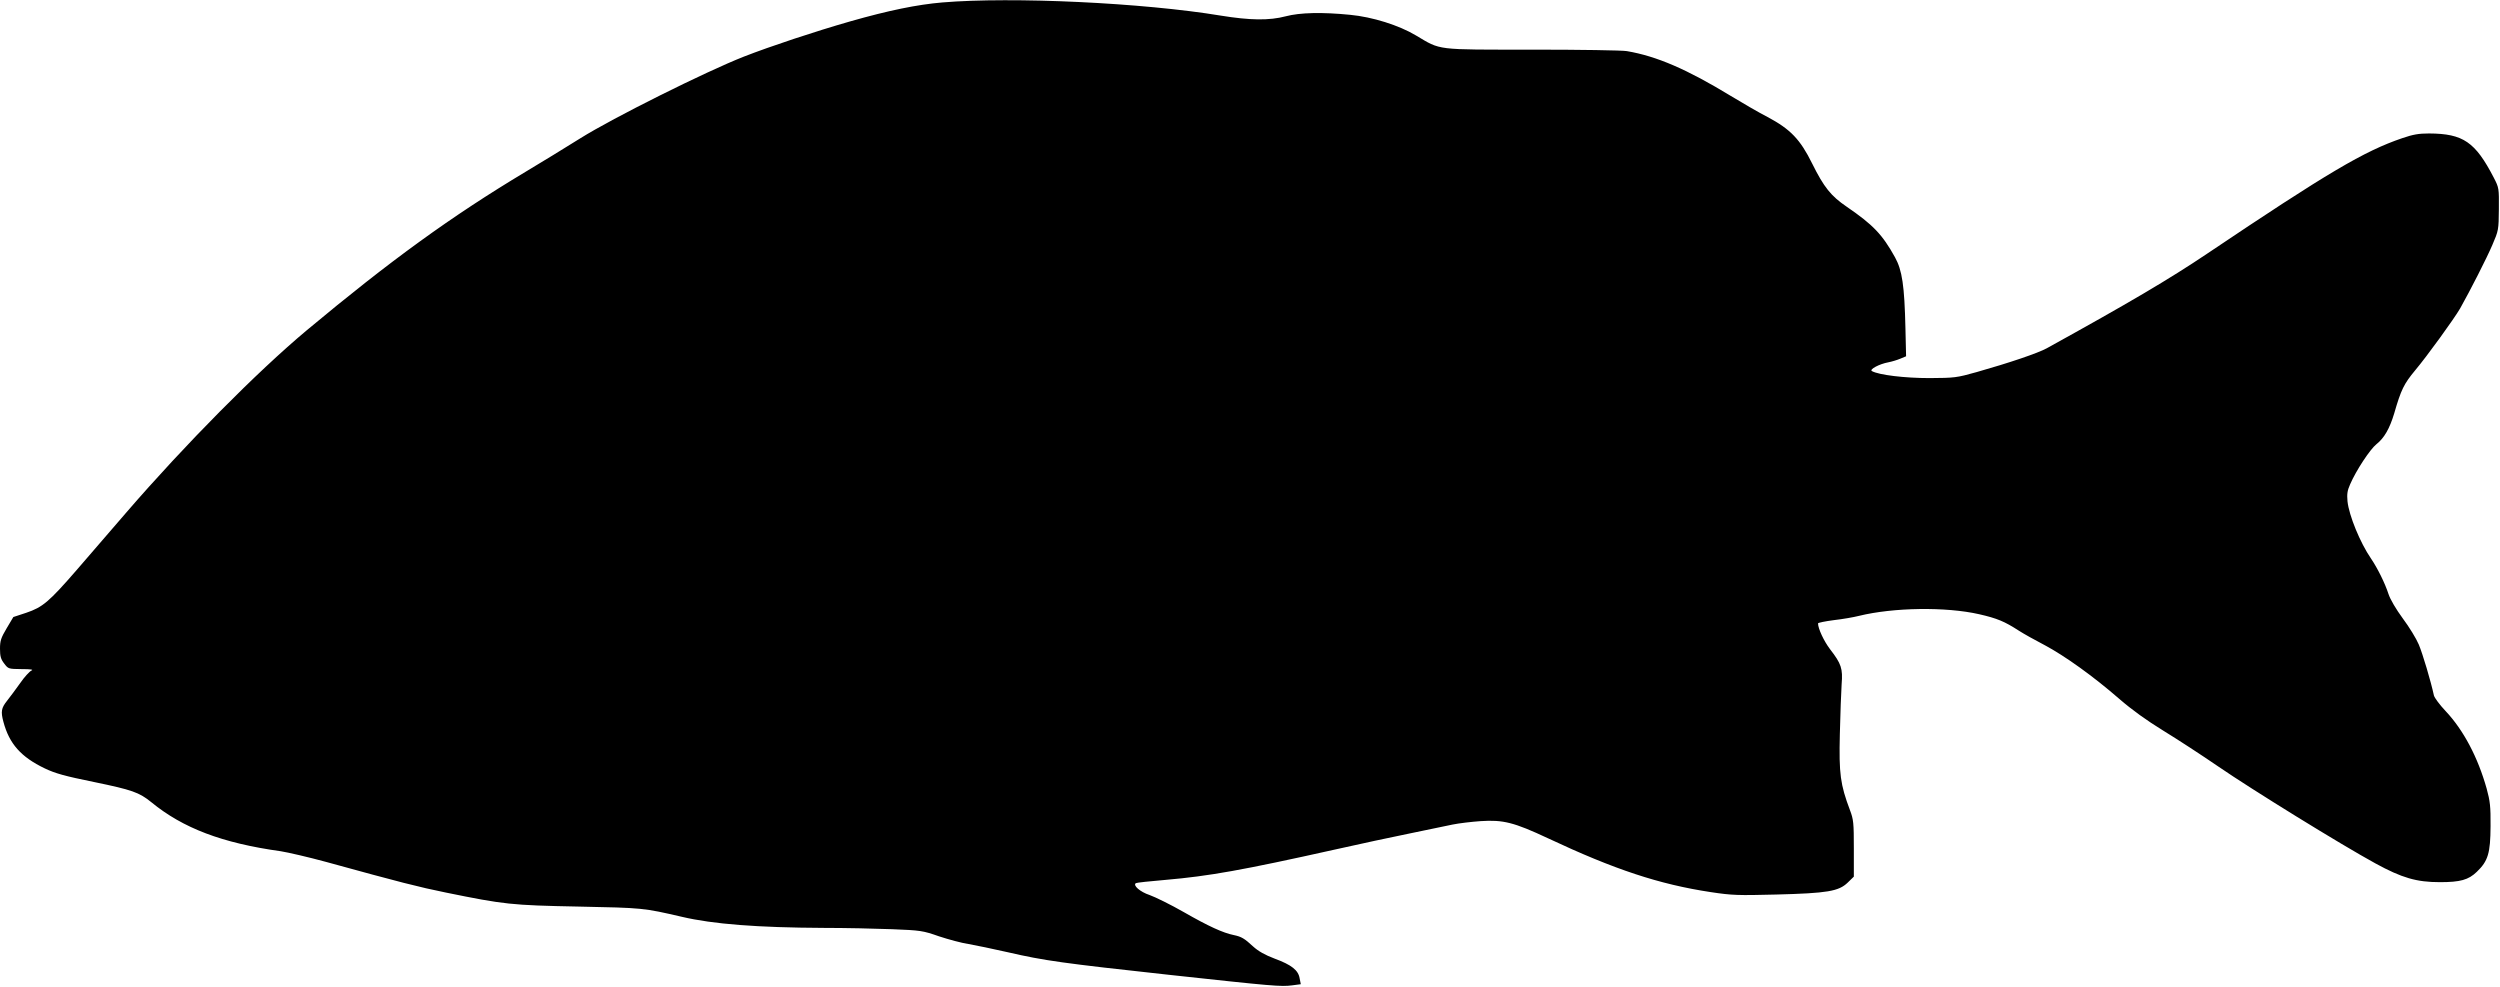
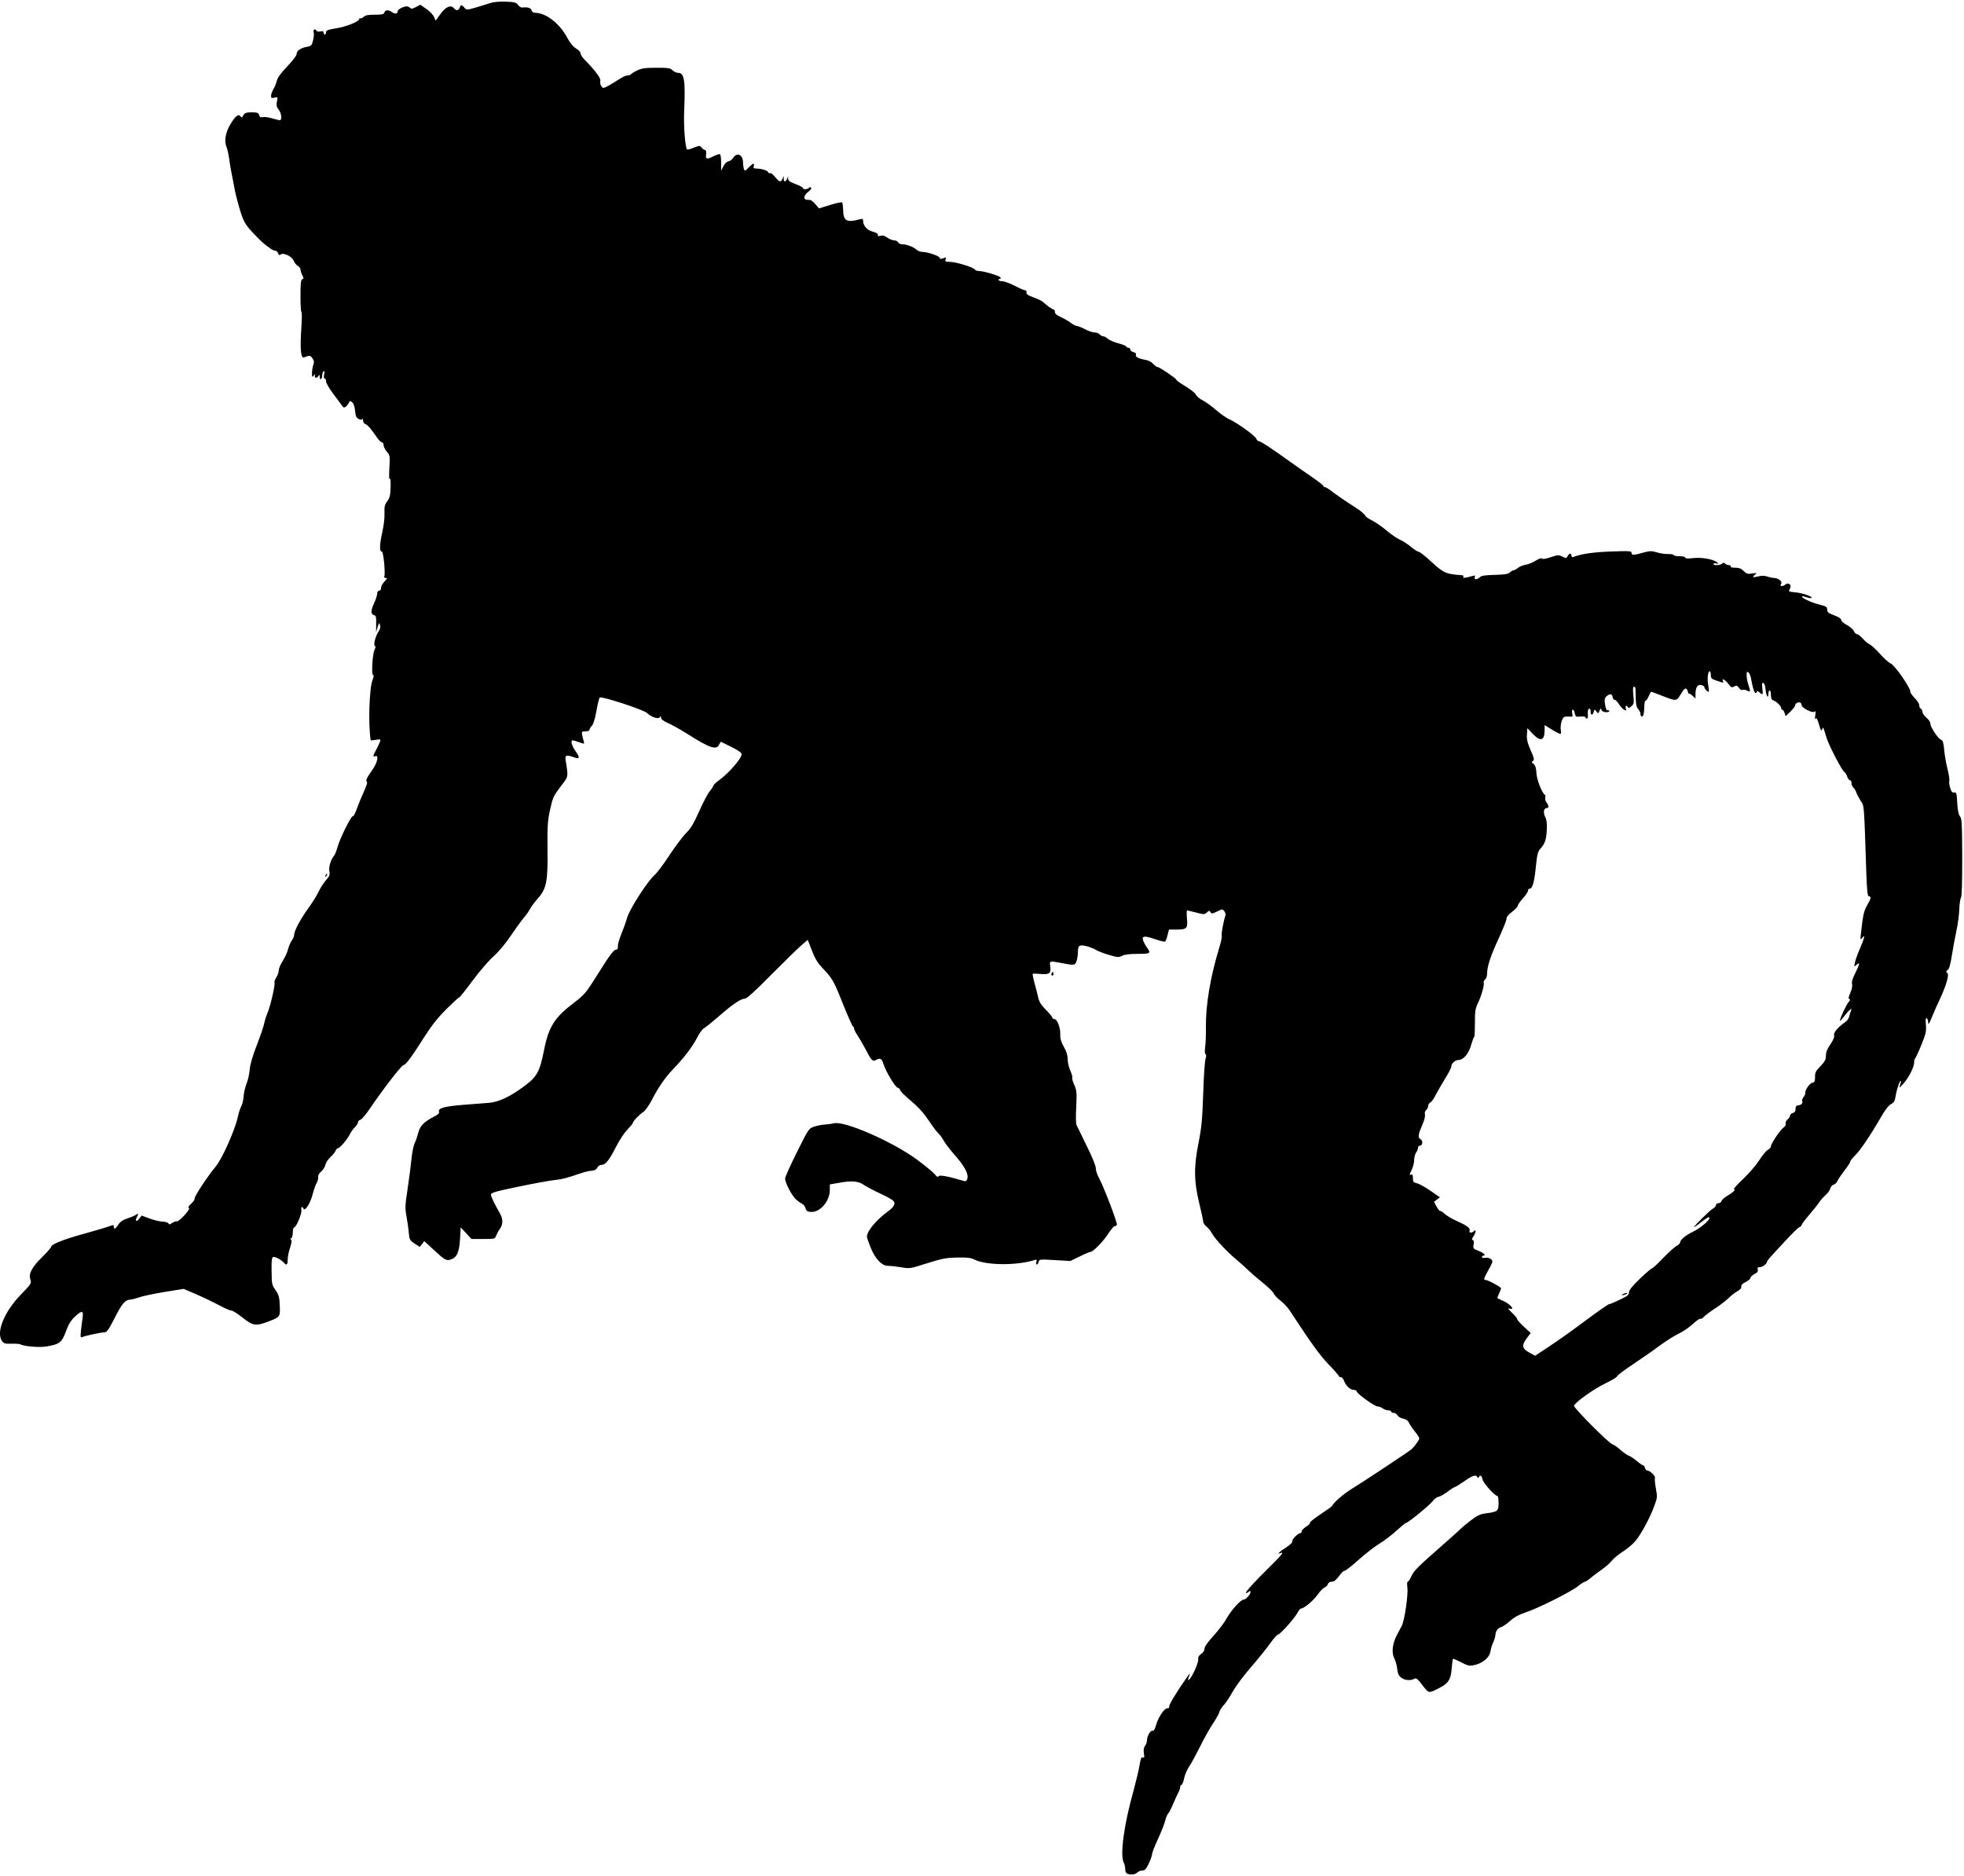
- <svg xmlns="http://www.w3.org/2000/svg" fill="currentColor" version="1.0" width="1536pt" height="606pt" viewBox="0 0 1536 606" preserveAspectRatio="xMidYMid meet">
-   <g transform="translate(0,606) scale(0.1,-0.1)" fill="currentColor" stroke="none">
-     <path d="M5790 6045 c-154 -13 -330 -49 -565 -116 -223 -64 -488 -152 -655 -217 -234 -92 -804 -376 -1005 -502 -93 -58 -244 -151 -335 -205 -457 -274 -832 -546 -1345 -974 -305 -255 -748 -702 -1110 -1121 -93 -108 -230 -266 -303 -351 -171 -197 -210 -230 -311 -264 l-79 -26 -41 -69 c-35 -59 -41 -77 -41 -126 0 -46 5 -64 26 -91 25 -33 26 -33 107 -34 57 0 75 -3 60 -9 -11 -5 -43 -39 -69 -77 -26 -37 -63 -86 -81 -109 -35 -44 -39 -66 -22 -129 36 -135 108 -216 254 -286 65 -31 122 -47 304 -84 232 -48 276 -63 351 -124 194 -159 435 -251 795 -301 44 -7 170 -36 280 -66 454 -125 568 -154 735 -188 358 -73 401 -78 815 -86 396 -8 397 -8 635 -63 191 -45 464 -66 870 -68 129 0 318 -4 420 -8 177 -7 190 -9 290 -44 58 -19 139 -41 180 -47 41 -7 151 -30 244 -51 221 -51 335 -67 986 -138 643 -70 691 -74 759 -65 l53 7 -7 36 c-8 50 -50 83 -153 121 -61 23 -101 46 -133 75 -53 49 -71 60 -119 70 -65 13 -155 54 -305 140 -82 47 -178 94 -212 106 -58 19 -105 60 -84 73 4 3 86 12 182 20 267 23 474 60 1039 186 151 34 361 79 465 100 105 22 222 46 260 54 39 8 116 17 172 21 138 9 204 -7 413 -105 411 -193 684 -283 1000 -331 132 -20 167 -21 403 -15 315 8 384 20 439 73 l38 37 0 173 c0 158 -2 178 -24 236 -59 157 -68 222 -62 467 3 124 8 261 11 306 8 96 -2 126 -71 215 -38 50 -74 127 -74 159 0 4 44 13 98 20 53 6 122 18 153 26 212 52 535 57 740 10 109 -25 155 -44 243 -101 28 -18 99 -58 157 -88 126 -67 300 -192 460 -331 77 -67 169 -133 270 -195 85 -52 237 -151 339 -221 207 -142 751 -478 965 -595 163 -89 252 -115 396 -115 125 0 175 14 226 63 70 67 84 115 85 281 1 121 -3 154 -24 231 -54 192 -142 359 -252 476 -36 38 -68 81 -72 96 -19 88 -69 256 -93 313 -15 36 -59 108 -98 160 -42 57 -77 117 -88 150 -22 68 -68 160 -108 219 -66 96 -135 264 -144 351 -4 45 -1 66 16 104 37 86 123 216 162 247 48 38 81 96 109 189 42 146 60 182 129 265 73 87 239 316 276 380 63 112 164 310 198 390 38 88 39 93 40 220 1 128 1 131 -31 193 -114 220 -188 271 -398 272 -63 0 -98 -6 -165 -29 -234 -80 -455 -210 -1199 -710 -232 -156 -478 -301 -985 -581 -55 -30 -229 -89 -430 -146 -124 -35 -137 -36 -290 -37 -152 0 -311 19 -354 43 -18 10 46 44 101 54 21 4 54 14 73 22 l36 15 -4 172 c-6 263 -20 356 -64 436 -78 141 -135 200 -297 311 -97 66 -140 120 -212 265 -73 148 -133 211 -274 286 -58 30 -159 89 -225 129 -271 165 -457 245 -640 276 -27 5 -288 9 -580 9 -601 0 -560 -5 -715 87 -105 63 -268 114 -405 127 -171 17 -308 14 -395 -9 -102 -27 -220 -25 -399 4 -477 79 -1281 117 -1711 81z" />
+ <svg xmlns="http://www.w3.org/2000/svg" fill="currentColor" version="1.0" width="1536pt" height="1467pt" viewBox="0 0 1536 1467" preserveAspectRatio="xMidYMid meet">
+   <g transform="translate(0,1467) scale(0.1,-0.1)" fill="currentColor" stroke="none">
+     <path d="M3830 14645 c-25 -9 -76 -24 -113 -35 -67 -19 -68 -19 -85 0 -21 25 -29 25 -37 0 -8 -24 -28 -26 -45 -4 -24 28 -62 13 -104 -44 l-39 -53 -13 29 c-7 17 -33 44 -59 62 l-48 33 -34 -18 c-26 -14 -36 -16 -45 -7 -7 7 -19 12 -28 12 -25 0 -70 -24 -70 -37 0 -21 -19 -25 -42 -9 -30 21 -55 20 -62 -2 -5 -14 -18 -17 -75 -17 -52 0 -74 -4 -88 -18 -11 -9 -23 -14 -26 -10 -4 3 -7 1 -7 -5 0 -20 -104 -62 -184 -74 -62 -10 -76 -16 -76 -30 0 -10 -4 -18 -10 -18 -5 0 -10 7 -10 15 0 11 -7 14 -24 9 -13 -3 -27 -1 -30 5 -13 20 -28 12 -23 -11 4 -12 1 -41 -5 -65 -9 -38 -14 -43 -47 -49 -49 -9 -81 -30 -81 -56 0 -12 -30 -52 -74 -98 -50 -52 -76 -89 -81 -111 -4 -19 -16 -48 -26 -65 -10 -17 -19 -41 -19 -53 0 -18 4 -20 26 -15 26 7 27 6 20 -30 -6 -29 -3 -42 13 -63 23 -28 28 -83 9 -83 -7 0 -35 7 -62 15 -27 8 -59 12 -71 9 -17 -4 -24 0 -28 15 -4 16 -14 21 -39 22 -66 2 -77 -2 -92 -36 -3 -6 -9 -3 -15 5 -15 22 -40 3 -78 -60 -38 -63 -51 -131 -33 -175 7 -16 17 -59 22 -95 5 -36 13 -87 19 -115 6 -27 17 -86 25 -130 9 -44 29 -121 45 -171 28 -88 41 -108 132 -201 50 -52 118 -103 135 -103 12 0 23 -8 27 -21 5 -14 10 -17 19 -10 21 18 87 -12 102 -47 7 -17 22 -35 33 -42 12 -6 21 -18 21 -28 0 -9 6 -29 14 -44 12 -23 12 -27 0 -32 -11 -4 -14 -32 -14 -130 0 -68 3 -126 8 -128 4 -1 3 -62 -2 -134 -10 -156 -3 -229 22 -219 41 17 51 16 66 -8 13 -19 14 -30 6 -51 -5 -15 -10 -44 -10 -64 0 -34 1 -35 16 -16 8 10 13 13 9 7 -11 -23 7 -38 22 -18 12 18 13 18 13 -4 0 -12 4 -19 10 -16 6 3 10 17 10 30 0 13 5 27 11 31 8 4 9 -3 4 -25 -4 -20 -3 -31 4 -31 6 0 11 -10 11 -23 0 -12 24 -54 53 -93 30 -39 61 -82 70 -94 14 -20 18 -21 33 -9 9 7 19 21 23 30 5 15 9 16 24 4 12 -9 20 -31 24 -67 4 -43 10 -56 29 -65 17 -8 24 -8 28 1 2 6 5 0 5 -12 1 -14 9 -26 19 -29 16 -4 44 -37 97 -114 11 -15 26 -28 33 -29 6 0 12 -9 12 -21 0 -12 11 -35 25 -51 25 -29 26 -34 20 -132 -3 -58 -2 -93 3 -82 5 12 8 -10 7 -61 -2 -67 -6 -85 -26 -112 -20 -28 -24 -43 -22 -94 2 -36 -6 -100 -18 -153 -21 -93 -22 -151 -3 -147 13 2 30 -179 19 -197 -3 -5 2 -10 11 -10 15 0 13 -5 -9 -28 -15 -15 -27 -38 -27 -50 0 -13 -6 -22 -15 -22 -9 0 -15 -9 -15 -22 0 -13 -11 -47 -25 -77 -26 -56 -26 -87 2 -93 14 -2 16 -15 15 -68 l-1 -65 12 40 c12 37 14 38 19 16 5 -16 1 -33 -12 -51 -24 -34 -42 -108 -27 -113 6 -2 5 -11 -3 -27 -17 -31 -27 -200 -12 -200 7 0 6 -13 -4 -37 -26 -62 -35 -349 -15 -472 1 -2 19 -1 41 3 38 6 39 5 31 -17 -5 -13 -19 -42 -30 -63 -25 -46 -26 -55 -6 -48 30 12 17 -51 -23 -107 -44 -62 -55 -86 -42 -94 5 -3 -6 -38 -25 -78 -18 -39 -43 -100 -55 -134 -12 -35 -26 -60 -31 -57 -12 7 -105 -183 -120 -243 -7 -26 -18 -55 -25 -63 -26 -31 -45 -91 -38 -124 5 -28 1 -39 -27 -70 -18 -21 -43 -60 -56 -87 -12 -28 -49 -87 -82 -132 -61 -85 -111 -178 -111 -210 0 -11 -9 -31 -20 -46 -10 -16 -23 -46 -28 -67 -5 -21 -23 -61 -40 -88 -18 -28 -32 -61 -32 -75 0 -15 -9 -39 -19 -55 -11 -16 -17 -35 -14 -42 6 -17 -33 -187 -56 -239 -10 -23 -21 -59 -25 -80 -4 -22 -30 -98 -58 -170 -33 -85 -52 -151 -55 -190 -3 -33 -13 -82 -24 -108 -11 -27 -22 -73 -24 -102 -2 -30 -10 -64 -18 -77 -8 -13 -20 -50 -27 -83 -21 -100 -123 -329 -173 -388 -62 -74 -168 -235 -165 -250 2 -8 -10 -26 -27 -41 -21 -19 -26 -29 -17 -33 16 -6 -77 -109 -95 -105 -7 2 -23 -4 -37 -13 -18 -12 -25 -13 -28 -4 -2 7 -23 14 -47 15 -23 1 -70 12 -103 25 l-60 22 -19 -24 c-20 -27 -36 -20 -20 9 15 28 14 37 -3 23 -7 -6 -38 -20 -67 -29 -39 -13 -60 -28 -74 -50 -22 -34 -35 -40 -35 -17 0 18 2 18 -51 -1 -24 -8 -109 -33 -189 -55 -156 -43 -250 -81 -250 -100 0 -6 -31 -42 -68 -78 -82 -81 -109 -130 -95 -176 10 -32 8 -35 -72 -118 -130 -133 -196 -293 -151 -362 15 -23 23 -25 75 -24 32 1 63 -1 68 -4 26 -16 147 -27 203 -18 105 17 124 32 155 117 20 56 39 86 69 115 57 53 70 52 62 -8 -4 -27 -10 -72 -13 -102 -5 -50 -4 -54 13 -47 28 11 145 36 171 36 18 0 33 20 78 109 60 118 83 145 124 147 14 1 45 9 67 17 23 9 111 28 196 42 l154 25 105 -45 c57 -25 137 -64 177 -85 40 -22 82 -40 92 -40 10 0 47 -23 81 -50 88 -71 109 -74 217 -32 83 32 84 35 80 122 -3 66 -7 83 -33 120 -29 41 -30 48 -31 152 -1 118 1 121 55 94 15 -8 33 -22 40 -30 21 -26 31 -19 31 22 0 22 8 64 19 95 12 39 15 58 7 62 -8 3 -7 7 2 11 6 3 12 23 12 45 0 21 4 39 10 39 16 0 62 109 57 136 -4 25 7 34 16 12 11 -26 54 40 71 108 10 38 24 79 32 92 8 13 14 33 12 45 -2 14 7 30 24 45 14 12 30 36 33 53 4 17 22 44 41 61 18 17 36 39 39 49 4 11 12 19 18 19 15 0 74 70 94 111 8 17 26 41 39 54 13 13 24 31 24 38 0 8 8 17 19 20 10 2 42 40 71 83 96 143 251 344 265 344 17 0 65 64 168 227 55 86 104 147 169 212 51 50 95 91 100 91 4 0 52 60 106 133 54 73 127 157 161 187 38 33 90 95 131 155 37 55 84 120 104 144 21 24 44 58 53 75 9 17 35 52 58 78 69 77 80 132 77 383 -2 179 1 223 18 304 24 108 27 114 93 201 53 69 52 62 31 193 -7 42 4 46 63 25 47 -17 51 -4 15 46 -30 42 -42 86 -23 86 5 0 28 -7 51 -15 42 -15 42 -15 35 8 -4 12 -9 34 -12 50 -5 25 -3 27 26 27 17 0 31 5 31 12 0 6 8 21 19 32 12 13 25 57 36 118 9 54 21 100 26 103 17 11 343 -96 369 -121 36 -34 89 -51 101 -33 7 11 9 10 9 -4 0 -12 18 -26 56 -43 30 -13 96 -50 147 -82 181 -115 231 -131 252 -84 5 12 12 21 15 20 3 -2 40 -20 83 -41 53 -27 77 -44 77 -56 0 -33 -103 -151 -179 -205 -23 -17 -41 -34 -41 -39 0 -4 -13 -25 -29 -45 -17 -20 -54 -92 -84 -159 -42 -94 -65 -133 -100 -167 -25 -24 -83 -102 -130 -172 -46 -71 -100 -143 -119 -159 -54 -47 -193 -263 -213 -331 -9 -33 -30 -91 -46 -130 -16 -39 -28 -81 -27 -95 2 -17 -2 -25 -17 -27 -13 -2 -40 -35 -75 -89 -30 -47 -80 -125 -111 -174 -46 -72 -71 -99 -137 -149 -154 -116 -201 -189 -237 -372 -34 -172 -55 -209 -158 -285 -109 -81 -196 -121 -272 -128 -33 -2 -125 -10 -205 -16 -148 -12 -197 -26 -186 -55 3 -9 -8 -21 -32 -33 -86 -44 -117 -75 -131 -130 -7 -29 -20 -66 -29 -83 -8 -18 -19 -72 -24 -122 -5 -50 -18 -155 -30 -233 -20 -129 -21 -150 -9 -215 7 -40 16 -99 18 -130 5 -53 8 -59 46 -84 l40 -26 18 23 17 23 68 -63 c97 -90 104 -93 143 -80 45 16 63 57 69 162 l5 88 42 -45 42 -46 92 0 c90 0 92 1 101 26 6 15 19 39 30 54 25 36 25 76 0 120 -48 84 -70 131 -70 147 0 15 31 24 208 61 114 24 241 47 282 52 70 8 94 14 218 56 26 9 61 17 79 18 22 1 36 8 44 24 7 13 22 22 35 22 30 0 60 38 114 145 25 49 64 108 88 132 23 24 42 47 42 52 0 12 50 64 82 85 15 10 45 53 69 99 47 92 102 172 160 232 87 90 151 174 187 242 20 40 46 76 57 81 11 5 63 47 115 92 109 96 175 140 206 140 14 0 78 57 200 181 99 99 204 203 235 230 l56 49 33 -85 c24 -61 45 -97 79 -132 81 -85 90 -100 162 -281 39 -97 75 -178 80 -180 5 -2 9 -10 9 -17 0 -8 12 -31 26 -52 14 -21 41 -67 60 -103 48 -93 58 -104 83 -91 34 19 47 12 59 -26 19 -62 92 -185 113 -190 10 -3 19 -11 19 -19 0 -7 38 -45 85 -84 59 -50 100 -96 138 -153 30 -45 64 -91 77 -102 12 -11 30 -36 40 -55 10 -19 48 -69 84 -110 78 -88 111 -149 102 -186 -6 -21 -11 -25 -29 -20 -119 36 -189 49 -196 37 -6 -9 -15 -5 -32 17 -13 16 -76 67 -139 114 -191 140 -566 304 -648 283 -15 -4 -47 -8 -72 -10 -25 -2 -63 -9 -85 -17 -39 -13 -43 -19 -132 -198 -51 -102 -93 -195 -93 -208 0 -31 52 -132 84 -161 14 -13 35 -29 48 -35 12 -6 25 -22 28 -36 5 -20 13 -26 41 -28 72 -6 149 83 149 173 l0 42 64 11 c105 20 158 16 202 -15 21 -14 80 -45 129 -68 50 -23 96 -49 103 -58 18 -21 3 -48 -46 -83 -90 -66 -162 -153 -162 -196 0 -6 12 -43 28 -82 35 -90 88 -146 137 -146 19 0 65 -5 102 -11 67 -12 71 -11 203 31 117 37 148 43 235 45 79 2 108 -2 136 -16 93 -46 330 -48 472 -3 16 5 18 2 12 -15 -3 -12 -2 -21 3 -21 5 0 12 10 15 21 6 21 9 21 127 14 l121 -7 74 36 c40 20 79 36 85 36 20 0 98 81 137 141 21 32 43 59 50 59 6 0 15 5 18 10 7 12 -104 302 -141 369 -13 24 -24 57 -24 75 0 18 -29 90 -72 176 -39 80 -75 153 -79 162 -5 9 -6 73 -2 140 5 112 4 128 -15 172 -12 26 -19 52 -16 57 3 5 -4 30 -15 55 -12 26 -21 66 -21 90 0 31 -9 61 -30 97 -22 39 -29 65 -28 98 2 52 -24 119 -46 119 -9 0 -16 5 -16 11 0 6 -22 33 -49 60 -35 35 -53 62 -60 92 -5 23 -18 74 -29 114 -11 40 -18 74 -15 77 3 2 29 2 59 -1 69 -7 86 5 78 58 -7 44 -6 45 73 30 116 -23 121 -22 132 11 6 17 11 50 11 73 0 30 5 45 16 49 20 8 84 -9 127 -34 17 -10 64 -28 103 -39 65 -19 74 -20 100 -6 20 10 59 15 122 15 100 0 105 4 72 50 -11 15 -24 39 -29 53 -15 38 9 41 92 12 38 -13 74 -22 79 -19 4 3 13 25 19 50 l11 44 55 0 c85 0 93 8 86 85 -3 36 -3 65 1 65 4 0 36 -8 71 -17 61 -16 65 -16 84 1 17 16 20 16 28 2 8 -14 13 -13 51 5 42 21 43 21 57 3 8 -11 12 -26 9 -34 -15 -42 -34 -145 -29 -157 3 -8 -6 -52 -20 -96 -70 -232 -106 -446 -104 -624 1 -60 -2 -129 -6 -154 -4 -29 -3 -49 3 -53 7 -4 7 -17 0 -39 -6 -17 -14 -140 -18 -272 -7 -198 -13 -263 -35 -375 -39 -192 -38 -305 3 -476 18 -72 32 -139 32 -149 0 -9 11 -26 25 -37 14 -11 34 -36 45 -56 21 -41 120 -146 194 -207 27 -22 67 -58 90 -81 23 -22 74 -66 114 -98 40 -32 77 -68 82 -80 4 -12 28 -38 53 -57 25 -19 58 -54 74 -79 166 -253 235 -350 304 -421 44 -45 79 -86 79 -90 0 -5 7 -9 15 -9 9 0 20 -12 26 -28 15 -40 49 -72 76 -72 13 0 23 -6 24 -12 1 -18 140 -118 164 -118 11 0 29 -7 39 -15 11 -8 30 -15 43 -15 13 0 23 -4 23 -10 0 -5 9 -10 20 -10 10 0 24 -9 30 -20 6 -10 25 -22 44 -25 23 -5 37 -15 45 -32 7 -14 27 -45 46 -68 19 -23 35 -48 35 -55 0 -10 -33 -58 -58 -82 -13 -14 -385 -260 -467 -310 -67 -41 -144 -108 -157 -135 -1 -5 -43 -34 -91 -66 -48 -32 -85 -62 -82 -66 3 -5 -11 -19 -30 -31 -19 -12 -35 -28 -35 -36 0 -8 -4 -14 -9 -14 -19 0 -70 -51 -65 -65 4 -8 -15 -26 -50 -49 -53 -34 -73 -55 -41 -42 30 11 13 -11 -77 -100 -121 -119 -200 -205 -194 -212 3 -3 12 1 21 8 12 10 15 10 15 -1 -1 -20 -36 -59 -53 -59 -23 0 -95 -79 -133 -146 -18 -33 -65 -95 -104 -138 -45 -49 -70 -85 -70 -100 0 -14 -10 -30 -26 -41 -18 -12 -25 -24 -23 -43 3 -28 -51 -145 -72 -158 -9 -5 -10 -2 -6 9 19 47 16 48 -12 7 -78 -111 -141 -215 -137 -227 3 -8 -2 -13 -15 -13 -24 0 -71 -71 -89 -135 -9 -31 -17 -44 -26 -41 -16 6 -44 -42 -44 -76 0 -13 -7 -32 -15 -42 -10 -13 -13 -32 -9 -58 5 -31 4 -37 -8 -33 -12 5 -17 -9 -26 -62 -6 -37 -28 -126 -47 -198 -76 -271 -107 -505 -76 -563 6 -12 11 -34 11 -50 0 -18 6 -32 16 -36 27 -11 62 -7 78 9 8 8 23 15 33 15 10 0 23 4 28 8 15 10 55 99 55 121 0 10 20 62 45 116 25 53 50 118 57 143 6 26 17 52 23 57 6 6 24 39 39 75 15 36 34 77 42 92 8 14 14 33 14 41 0 9 5 17 11 19 6 2 15 25 20 51 5 26 23 68 40 93 17 25 55 95 86 157 30 62 75 141 99 177 24 36 47 76 50 90 4 14 19 39 35 55 16 17 48 65 71 107 24 42 87 127 142 190 54 62 121 145 148 183 27 39 55 70 61 70 17 0 136 133 155 173 9 17 21 32 27 32 23 0 96 61 131 110 19 27 44 52 54 55 10 3 22 15 25 26 4 12 15 19 31 19 17 0 33 13 55 42 16 24 36 43 44 43 8 0 57 38 109 85 52 47 127 105 167 129 40 25 100 71 134 103 35 32 67 58 72 58 15 0 186 140 208 170 11 16 31 31 45 34 14 2 46 21 72 40 26 20 51 36 56 36 4 0 37 20 73 45 66 46 93 55 103 33 5 -10 7 -10 12 0 10 21 22 13 29 -20 7 -29 96 -128 117 -128 4 0 8 -25 8 -55 0 -63 -7 -69 -102 -81 -42 -6 -66 -17 -113 -53 -33 -25 -74 -59 -90 -76 -17 -16 -77 -70 -134 -120 -191 -167 -224 -200 -243 -242 -10 -24 -23 -43 -28 -43 -6 0 -7 -19 -3 -45 7 -56 -22 -258 -44 -300 -9 -16 -27 -51 -41 -78 -32 -62 -40 -133 -18 -176 10 -18 20 -55 23 -82 4 -37 12 -55 31 -69 27 -22 72 -26 102 -10 16 9 26 1 65 -50 50 -65 47 -65 132 -21 70 35 90 67 96 150 3 40 8 75 10 77 2 3 31 -9 63 -26 47 -25 66 -30 93 -25 74 14 130 59 138 112 3 21 13 52 21 68 8 17 16 42 17 58 3 33 19 54 48 63 12 4 43 25 68 48 31 28 68 48 116 64 94 30 357 161 413 206 25 20 50 36 56 36 6 0 24 12 40 26 16 14 55 43 86 65 32 22 68 53 80 69 12 17 50 49 85 72 35 22 81 60 101 83 43 49 120 191 152 283 22 59 22 67 10 132 -7 37 -10 75 -7 83 5 14 -41 57 -62 57 -5 0 -13 9 -16 20 -3 11 -10 20 -15 20 -4 0 -27 15 -49 34 -23 19 -51 38 -64 42 -12 4 -40 24 -63 44 -23 21 -52 41 -65 45 -28 9 -299 281 -299 300 0 22 158 135 248 177 46 22 86 46 89 54 3 9 60 52 127 96 66 44 161 110 209 146 49 36 115 78 148 93 32 15 81 49 108 74 28 26 54 44 59 41 5 -3 18 4 28 16 11 11 50 41 87 65 38 24 86 61 106 81 21 20 52 45 70 54 21 12 31 24 29 35 -2 12 9 24 34 36 21 11 38 25 38 33 0 7 14 21 31 30 23 11 30 21 26 35 -4 15 0 19 17 19 21 0 56 27 56 44 0 3 13 21 30 39 16 18 68 75 117 127 48 52 95 98 105 102 10 4 18 12 18 17 0 6 26 41 58 78 32 38 67 81 78 98 10 16 33 42 50 57 18 16 35 39 38 52 3 14 15 28 27 31 11 4 24 16 29 28 4 12 29 48 54 81 25 32 46 64 46 70 0 7 16 28 36 47 41 40 118 153 198 291 37 65 66 103 85 113 23 11 30 23 36 62 7 49 34 127 42 120 2 -2 -1 -17 -7 -33 -9 -27 -8 -27 26 11 42 47 84 129 84 166 0 14 4 29 10 35 5 5 27 53 48 106 34 83 38 104 34 153 -3 42 -2 56 7 51 6 -4 11 -19 11 -34 1 -20 8 -8 29 43 16 39 44 104 64 145 50 107 73 190 56 201 -12 8 -11 12 3 22 12 9 22 44 32 108 8 52 24 138 35 191 12 54 23 133 24 177 2 44 8 85 14 93 6 8 9 122 9 314 -1 266 -3 304 -18 320 -11 14 -17 44 -21 104 -4 78 -6 85 -24 82 -15 -2 -22 6 -31 37 -7 21 -10 45 -7 53 3 8 -3 50 -14 94 -11 43 -23 111 -26 151 -6 58 -11 73 -25 78 -23 7 -85 102 -83 126 1 10 -12 30 -30 45 -17 14 -32 35 -32 47 -1 12 -7 23 -13 25 -7 2 -12 14 -12 26 0 12 -16 37 -35 56 -19 19 -35 42 -35 52 0 31 -122 206 -153 219 -16 7 -53 40 -83 74 -30 34 -67 68 -82 76 -15 7 -40 28 -55 46 -16 18 -35 33 -43 33 -8 0 -19 11 -25 24 -7 14 -31 35 -55 48 -24 13 -44 30 -44 38 0 8 -15 21 -32 28 -18 8 -43 18 -55 23 -15 5 -23 17 -23 32 0 21 -8 26 -66 40 -60 15 -141 54 -131 63 2 2 18 -1 36 -7 18 -6 35 -9 38 -5 10 10 -68 38 -124 43 -58 6 -57 6 -43 33 15 27 -14 48 -38 28 -21 -19 -48 -13 -32 7 13 16 -23 45 -56 45 -11 0 -35 5 -53 11 -22 8 -44 8 -71 1 -44 -11 -50 -7 -22 15 15 12 12 13 -24 8 -36 -6 -45 -3 -67 19 -20 20 -36 26 -67 26 -25 0 -39 4 -35 10 3 6 -2 10 -12 10 -11 0 -24 5 -31 12 -9 9 -15 9 -24 0 -14 -14 -68 -16 -68 -3 0 5 10 7 23 4 21 -4 21 -4 3 11 -29 23 -120 39 -187 31 -40 -5 -59 -3 -59 4 0 6 -19 11 -45 11 -25 0 -45 4 -45 9 0 5 -19 8 -42 8 -24 -1 -64 5 -90 13 -41 12 -55 12 -95 1 -85 -24 -103 -25 -103 -6 0 16 -12 17 -157 12 -138 -5 -233 -18 -295 -42 -13 -5 -18 -2 -18 9 0 22 -17 20 -30 -3 -9 -18 -12 -19 -41 -4 -28 14 -35 14 -92 -5 -39 -13 -64 -17 -68 -10 -4 6 -23 -1 -49 -17 -23 -15 -59 -29 -79 -32 -20 -3 -47 -14 -60 -25 -13 -10 -28 -18 -34 -18 -6 0 -19 -8 -29 -17 -14 -13 -41 -17 -118 -19 -75 -2 -104 -6 -116 -18 -21 -21 -48 -21 -40 0 5 13 2 15 -16 10 -59 -17 -81 -19 -74 -8 5 8 -1 13 -16 14 -118 8 -137 16 -231 102 -48 45 -94 81 -102 81 -8 0 -35 17 -60 38 -25 21 -64 47 -88 57 -23 10 -69 42 -102 70 -33 28 -82 63 -110 77 -27 14 -52 30 -54 35 -5 14 -45 48 -85 72 -46 28 -165 110 -196 135 -14 11 -31 21 -37 21 -7 0 -13 4 -13 9 0 5 -37 34 -82 65 -46 31 -123 86 -173 121 -148 107 -237 165 -251 165 -7 0 -15 8 -18 18 -7 22 -151 126 -208 151 -24 10 -73 44 -108 75 -36 31 -83 65 -106 76 -22 11 -46 31 -51 43 -6 13 -43 43 -82 66 -39 23 -71 46 -71 51 0 10 -133 100 -149 100 -6 0 -21 11 -33 25 -12 14 -37 27 -57 30 -56 10 -84 24 -77 40 3 10 -3 17 -19 21 -14 3 -25 12 -25 20 0 8 -6 14 -14 14 -8 0 -16 4 -18 10 -1 5 -30 17 -63 25 -33 9 -69 25 -81 35 -11 11 -27 20 -36 20 -9 0 -21 7 -28 15 -7 8 -25 15 -40 15 -15 0 -48 11 -74 25 -26 14 -54 25 -63 25 -9 0 -31 12 -50 26 -18 14 -54 34 -78 45 -31 14 -45 26 -45 39 0 11 -5 20 -11 20 -10 0 -46 26 -88 63 -8 6 -39 21 -70 32 -42 15 -55 25 -53 38 2 10 -3 17 -12 17 -8 0 -44 16 -80 35 -37 19 -80 35 -96 35 -17 0 -30 5 -30 10 0 6 5 10 11 10 5 0 7 4 4 10 -8 13 -130 50 -166 50 -15 0 -32 6 -36 13 -11 17 -145 58 -193 59 -35 0 -40 3 -35 19 6 17 3 18 -19 9 -20 -7 -26 -6 -26 3 0 14 -96 47 -137 47 -15 0 -36 8 -47 19 -24 21 -78 41 -113 41 -13 0 -26 7 -29 15 -4 8 -17 15 -30 15 -14 0 -38 10 -54 21 -20 15 -36 20 -54 15 -19 -5 -24 -3 -20 7 3 8 -11 17 -40 25 -46 12 -76 47 -76 88 0 12 -6 15 -22 10 -106 -29 -132 -16 -134 71 -1 30 -5 57 -8 60 -3 4 -46 -5 -94 -20 l-87 -27 -28 33 c-15 17 -33 32 -40 33 -6 0 -20 2 -29 2 -28 3 -21 36 12 61 17 12 28 27 24 32 -4 7 -10 7 -17 0 -13 -13 -47 -15 -47 -2 0 5 -21 17 -47 27 -63 23 -74 33 -69 58 3 12 0 9 -6 -6 -14 -34 -28 -36 -29 -5 l0 22 -9 -22 c-13 -31 -24 -29 -58 13 -17 20 -35 34 -40 30 -5 -3 -12 0 -15 8 -5 13 -51 27 -95 28 -18 0 -21 4 -17 19 9 28 -7 23 -40 -11 -26 -27 -30 -29 -37 -13 -3 10 -7 34 -7 53 -1 61 -46 82 -77 36 -8 -14 -25 -26 -37 -28 -13 -2 -29 -17 -39 -38 l-18 -35 0 62 c0 34 -4 64 -9 67 -4 3 -25 -4 -47 -14 -55 -29 -67 -26 -62 11 4 22 0 33 -11 37 -9 3 -21 12 -27 21 -10 13 -16 12 -53 -2 -23 -10 -47 -17 -55 -17 -16 0 -31 173 -25 310 10 232 0 290 -46 290 -14 0 -34 9 -45 20 -18 18 -33 20 -127 20 -88 0 -114 -4 -150 -21 -23 -11 -45 -25 -49 -30 -3 -5 -15 -9 -27 -9 -12 0 -42 -14 -67 -31 -25 -16 -63 -39 -84 -51 -39 -20 -40 -20 -53 -2 -8 11 -11 29 -8 41 5 22 -37 78 -130 174 -14 15 -25 34 -25 43 0 9 -16 26 -35 37 -23 14 -46 42 -67 81 -61 115 -167 197 -254 198 -13 0 -24 8 -27 20 -5 19 -33 26 -75 21 -7 -1 -21 8 -31 21 -17 20 -29 23 -98 25 -49 2 -95 -3 -123 -12z m9550 -5254 c0 -26 5 -31 47 -45 57 -19 54 -19 47 -1 -10 25 20 8 45 -26 19 -25 25 -28 43 -18 18 10 24 8 38 -11 10 -13 22 -20 28 -16 7 4 21 2 33 -4 29 -16 31 -9 14 40 -8 23 -15 58 -15 77 0 30 2 34 15 23 8 -7 17 -28 20 -49 10 -62 25 -111 35 -111 6 0 10 5 10 12 0 6 7 4 18 -5 28 -26 32 -21 25 29 -5 38 -3 46 8 42 8 -3 15 -22 17 -49 4 -49 22 -80 22 -36 0 15 5 27 10 27 6 0 10 -16 10 -35 0 -25 5 -37 18 -42 25 -9 62 -44 62 -60 0 -7 4 -13 9 -13 5 0 13 -12 18 -26 l8 -25 38 36 c20 20 37 42 37 49 0 16 27 29 41 20 5 -3 9 -11 9 -19 0 -21 86 -65 100 -51 10 8 11 2 7 -29 -4 -25 -3 -35 2 -26 7 11 14 -2 27 -45 13 -47 18 -55 24 -39 9 23 8 24 35 -65 20 -63 120 -256 139 -267 7 -5 18 -21 23 -38 6 -16 16 -29 22 -28 6 2 11 -8 11 -21 0 -13 7 -29 15 -36 8 -6 17 -22 21 -33 3 -12 19 -42 34 -67 31 -50 27 -1 46 -567 5 -144 10 -183 20 -183 21 0 17 -18 -13 -69 -26 -44 -33 -76 -49 -221 -6 -51 -5 -54 10 -35 25 32 19 3 -17 -82 -19 -43 -37 -93 -40 -112 -7 -34 -7 -34 13 -16 29 26 25 5 -11 -67 -21 -41 -29 -68 -24 -85 3 -14 -2 -42 -14 -68 -14 -31 -16 -45 -8 -48 8 -3 7 -10 -5 -23 -18 -21 -68 -127 -68 -146 0 -6 13 7 28 28 16 21 37 46 47 54 17 14 18 13 11 -5 -5 -11 -11 -31 -14 -45 -3 -14 -15 -32 -26 -40 -61 -43 -97 -84 -92 -105 4 -14 -6 -39 -29 -73 -25 -36 -35 -62 -35 -89 0 -30 -8 -45 -42 -81 -37 -37 -43 -49 -43 -85 0 -34 -4 -43 -20 -45 -22 -3 -60 -58 -56 -80 1 -8 -5 -22 -14 -32 -8 -9 -13 -24 -10 -33 7 -16 -10 -31 -35 -32 -8 0 -15 -7 -16 -15 -2 -34 -5 -39 -24 -45 -11 -3 -20 -12 -20 -19 0 -7 -9 -21 -20 -31 -12 -10 -18 -25 -15 -33 3 -8 -3 -21 -15 -29 -26 -18 -100 -127 -100 -148 0 -8 -10 -20 -22 -26 -13 -6 -43 -42 -68 -81 -25 -39 -82 -106 -128 -149 -46 -44 -78 -79 -71 -79 19 0 -8 -27 -52 -52 -21 -12 -41 -30 -45 -40 -3 -10 -14 -18 -25 -18 -10 0 -19 -7 -19 -15 0 -8 -10 -20 -22 -26 -23 -12 -148 -135 -148 -145 0 -3 23 13 51 35 29 23 56 41 60 41 36 0 -52 -81 -124 -115 -54 -26 -97 -62 -97 -81 0 -8 -12 -20 -27 -28 -16 -8 -63 -50 -106 -95 -43 -45 -82 -81 -88 -81 -5 0 -48 -37 -94 -81 -60 -58 -85 -89 -85 -106 0 -20 -12 -30 -72 -58 -40 -19 -78 -35 -84 -35 -7 0 -85 -55 -176 -122 -90 -68 -217 -159 -283 -202 l-119 -79 -46 25 c-57 32 -61 55 -20 111 l31 42 -53 49 c-29 27 -53 54 -53 60 0 7 -18 29 -40 49 -33 32 -36 37 -17 32 43 -12 6 33 -46 58 -26 12 -49 23 -51 24 -2 1 4 18 13 37 9 19 16 37 16 40 0 10 -104 66 -123 66 -16 0 -13 10 21 73 39 70 40 74 23 89 -11 9 -29 14 -45 11 -15 -3 -26 -1 -26 6 0 6 5 11 10 11 25 0 6 20 -36 37 -43 17 -45 20 -39 50 4 20 1 33 -7 35 -8 3 -7 11 5 28 20 29 24 61 5 42 -17 -17 -41 -15 -35 2 8 20 -18 40 -98 76 -39 17 -82 43 -97 57 -14 14 -30 24 -35 22 -4 -1 -17 14 -28 35 l-20 37 23 17 23 18 -75 52 c-41 29 -89 55 -105 58 -27 6 -31 11 -31 40 0 26 -3 32 -16 27 -13 -5 -12 1 5 35 12 23 21 59 21 80 0 21 7 47 15 58 8 10 15 27 15 37 0 9 6 17 14 17 23 0 27 39 5 51 -22 12 -19 34 17 118 14 30 21 63 18 75 -3 14 1 27 10 35 9 8 16 22 16 33 0 10 7 21 15 25 9 3 28 29 42 57 14 28 48 86 74 129 27 43 49 86 49 95 0 24 30 52 57 52 38 0 80 50 99 119 10 33 20 61 23 61 3 0 6 48 6 108 0 92 3 114 23 156 28 57 52 144 46 161 -3 7 2 18 11 25 8 7 15 27 15 44 0 57 29 145 92 279 33 73 61 141 60 152 -1 13 15 32 44 54 24 18 44 40 44 47 0 8 18 34 40 58 22 24 40 51 40 60 0 9 6 16 14 16 21 0 36 53 48 175 9 90 15 115 33 135 38 42 48 72 52 147 3 53 -1 81 -12 103 -18 34 -12 70 11 70 18 0 18 20 -1 44 -8 11 -13 28 -10 37 3 10 2 20 -3 23 -23 14 -63 118 -66 170 -2 41 -8 60 -22 71 -16 12 -17 16 -5 24 12 8 9 22 -18 83 -25 58 -32 86 -29 124 l3 49 40 -42 c62 -66 95 -57 95 27 l0 39 57 -35 c31 -19 61 -34 66 -34 5 0 7 13 4 29 -7 36 9 97 27 104 8 3 26 4 41 3 25 -3 27 -1 21 25 -3 17 -1 29 5 29 5 0 12 -13 15 -29 6 -27 9 -29 45 -25 21 2 39 -1 39 -6 0 -6 5 -10 11 -10 6 0 9 15 7 37 -2 22 2 38 10 40 7 3 12 -5 12 -21 0 -32 15 -34 24 -3 6 21 7 21 21 3 14 -19 15 -18 24 5 8 21 10 22 16 7 5 -12 18 -18 37 -18 17 0 27 4 23 10 -4 6 -10 8 -14 5 -9 -5 -21 42 -21 81 0 21 25 44 49 44 5 0 11 -10 13 -22 2 -13 9 -22 15 -21 6 2 21 -13 33 -32 12 -20 31 -40 42 -46 18 -9 19 -8 13 10 -3 12 -2 21 3 21 6 0 12 -5 14 -12 3 -7 12 -5 26 8 21 17 22 25 16 87 -5 47 -3 67 5 67 6 0 11 -8 12 -17 0 -10 1 -46 2 -79 1 -43 7 -68 20 -81 9 -11 17 -27 17 -36 0 -26 17 -29 24 -4 3 12 6 41 6 65 0 23 4 42 10 42 5 0 16 16 24 35 8 19 17 35 20 35 3 0 38 -13 78 -29 121 -47 119 -47 153 10 31 53 45 57 56 18 4 -13 7 -20 8 -15 1 5 12 -1 26 -14 l25 -23 0 31 c0 55 15 80 44 75 14 -3 26 -11 26 -18 0 -13 28 -41 34 -34 3 2 0 24 -4 49 -10 48 -3 110 11 110 5 0 9 -13 9 -29z" />
+     <path d="M12695 4550 c-13 -6 -15 -9 -5 -9 8 0 22 4 30 9 18 12 2 12 -25 0z" />
+     <path d="M2546 7823 c-6 -14 -5 -15 5 -6 7 7 10 15 7 18 -3 3 -9 -2 -12 -12z" />
+     <path d="M8226 7061 c-4 -7 -5 -15 -2 -18 9 -9 19 4 14 18 -4 11 -6 11 -12 0z" />
  </g>
</svg>
